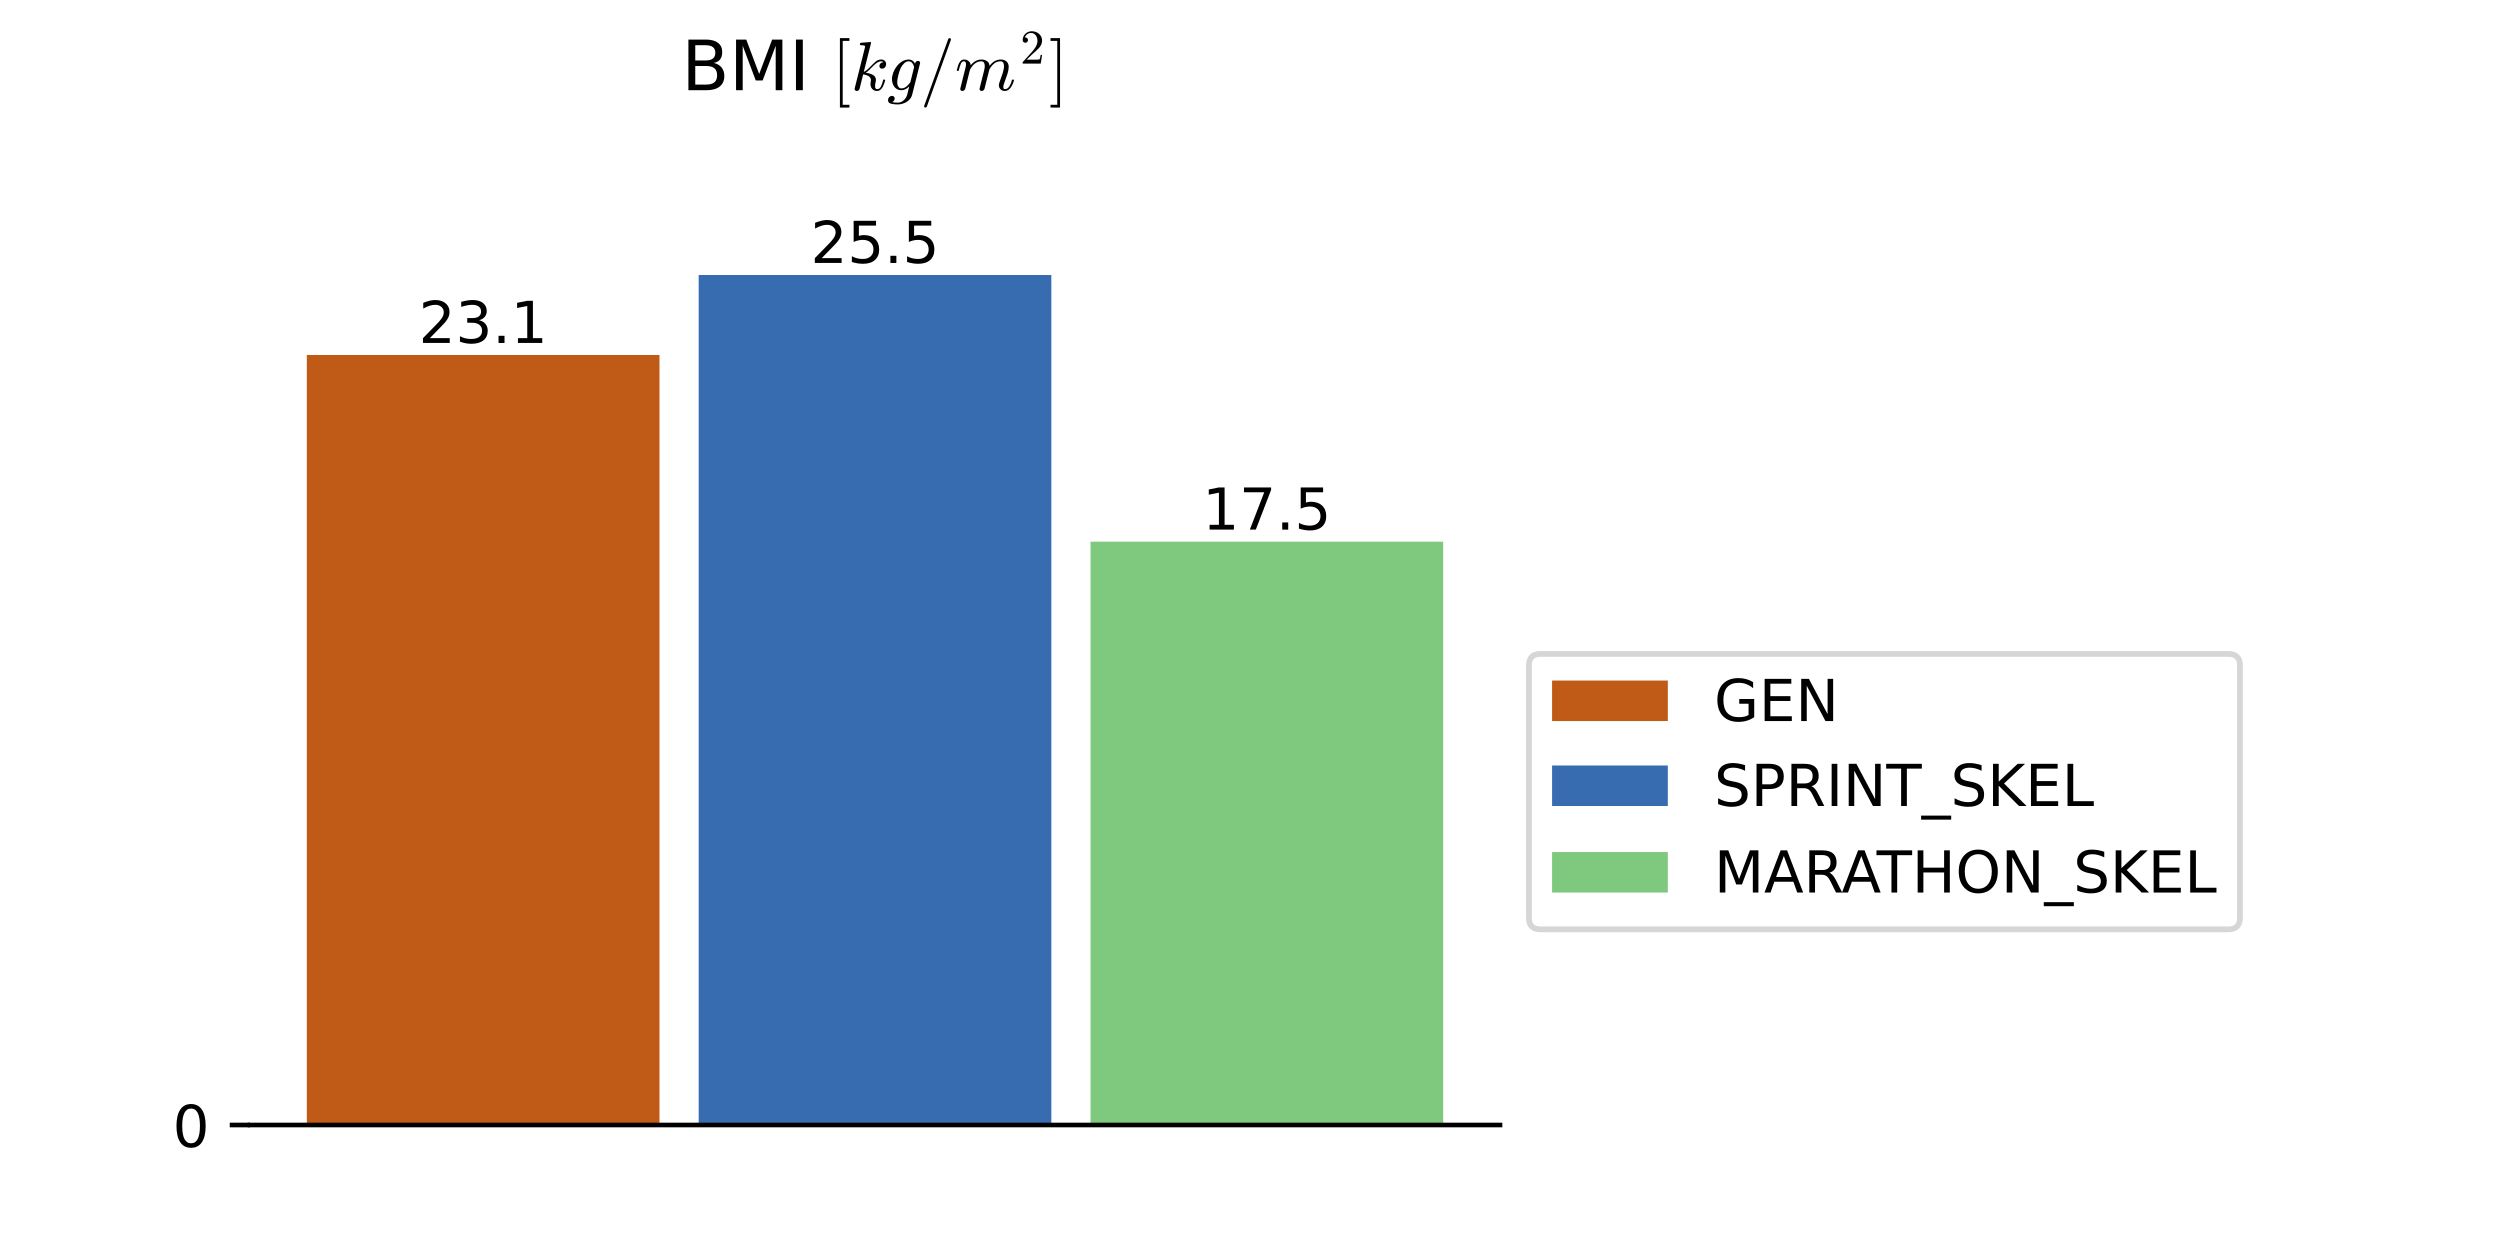
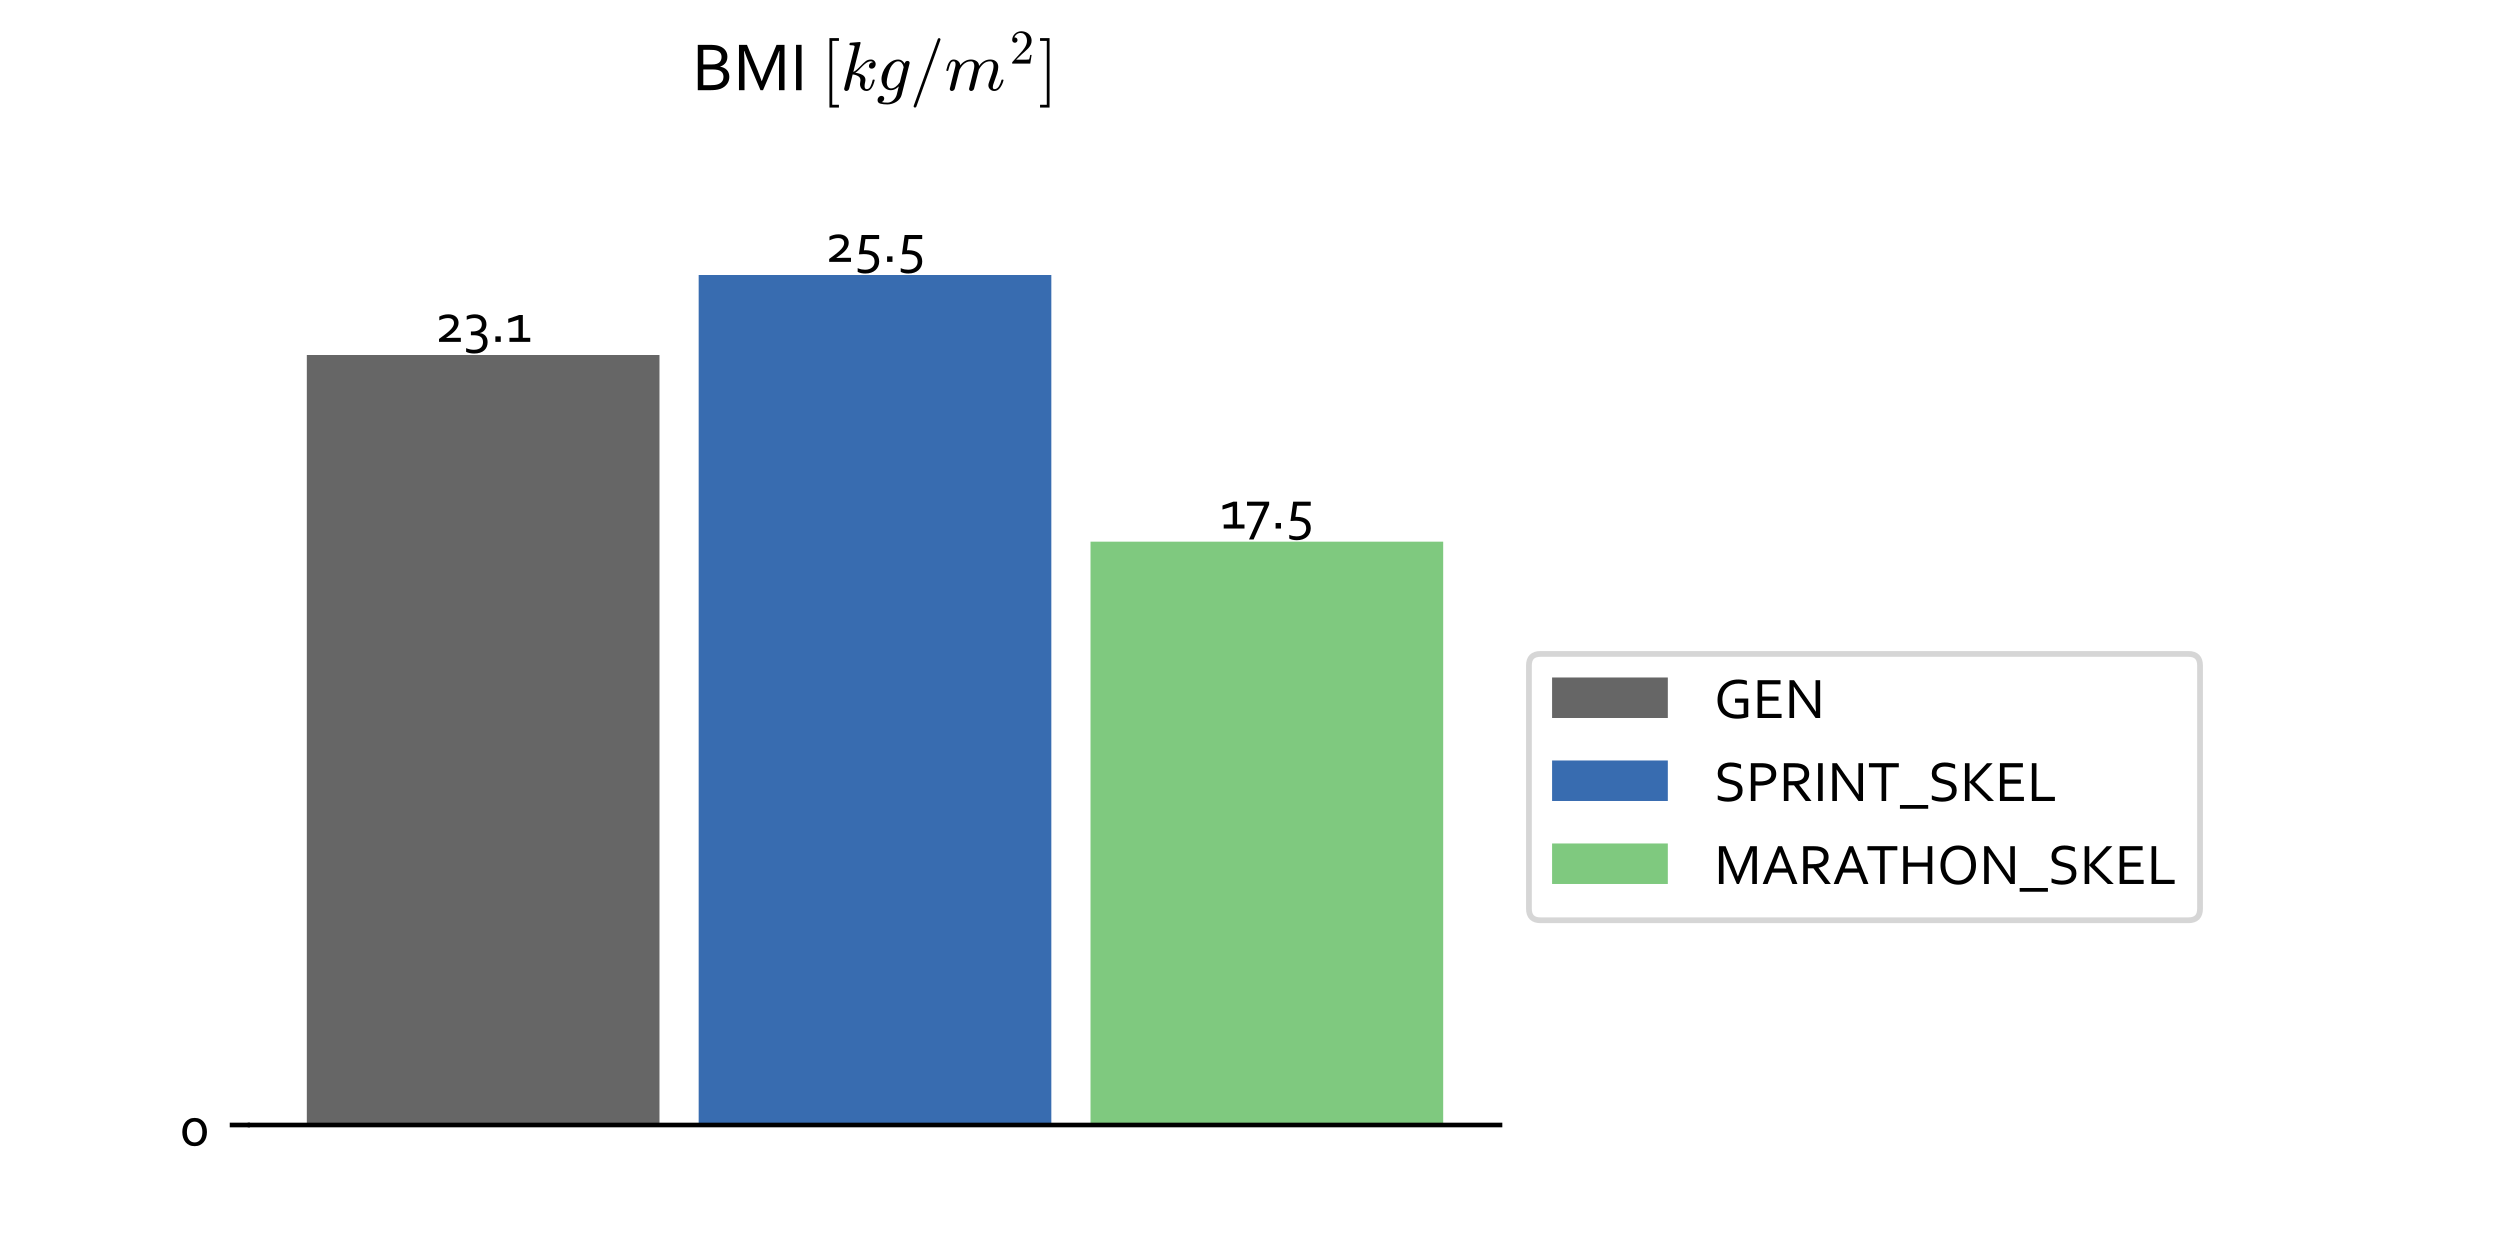
<svg xmlns="http://www.w3.org/2000/svg" xmlns:xlink="http://www.w3.org/1999/xlink" width="432pt" height="216pt" viewBox="0 0 432 216" version="1.1">
  <defs>
    <style type="text/css">*{stroke-linejoin: round; stroke-linecap: butt}</style>
  </defs>
  <g id="figure_1">
    <g id="patch_1">
      <path d="M 0 216  L 432 216  L 432 0  L 0 0  z " style="fill: #ffffff" />
    </g>
    <g id="axes_1">
      <g id="patch_2">
        <path d="M 43.2 194.4  L 259.2 194.4  L 259.2 21.6  L 43.2 21.6  z " style="fill: #ffffff" />
      </g>
      <g id="patch_3">
-         <path d="M 53.018 194.4  L 113.959 194.4  L 113.959 61.344  L 53.018 61.344  z " clip-path="url(#p18bfa10623)" style="fill: #bf5b17" />
+         <path d="M 53.018 194.4  L 113.959 194.4  L 113.959 61.344  L 53.018 61.344  z " clip-path="url(#p4e0ebf71a0)" style="fill: #666666" />
      </g>
      <g id="patch_4">
-         <path d="M 120.73 194.4  L 181.67 194.4  L 181.67 47.52  L 120.73 47.52  z " clip-path="url(#p18bfa10623)" style="fill: #386cb0" />
+         <path d="M 120.73 194.4  L 181.67 194.4  L 181.67 47.52  L 120.73 47.52  z " clip-path="url(#p4e0ebf71a0)" style="fill: #386cb0" />
      </g>
      <g id="patch_5">
-         <path d="M 188.441 194.4  L 249.382 194.4  L 249.382 93.6  L 188.441 93.6  z " clip-path="url(#p18bfa10623)" style="fill: #7fc97f" />
+         <path d="M 188.441 194.4  L 249.382 194.4  L 249.382 93.6  L 188.441 93.6  z " clip-path="url(#p4e0ebf71a0)" style="fill: #7fc97f" />
      </g>
      <g id="matplotlib.axis_1" />
      <g id="matplotlib.axis_2">
        <g id="ytick_1">
          <g id="line2d_1">
            <defs>
-               <path id="mb25babe4ca" d="M 0 0  L -3.5 0  " style="stroke: #000000; stroke-width: 0.8" />
+               <path id="m145d5a0363" d="M 0 0  L -3.5 0  " style="stroke: #000000; stroke-width: 0.8" />
            </defs>
            <g>
-               <use xlink:href="#mb25babe4ca" x="43.2" y="194.4" style="stroke: #000000; stroke-width: 0.8" />
+               <use xlink:href="#m145d5a0363" x="43.2" y="194.4" style="stroke: #000000; stroke-width: 0.8" />
            </g>
          </g>
          <g id="text_1">
-             <g transform="translate(29.8375 198.1992)scale(0.1 -0.1)">
+             <g transform="translate(31.0625 197.9352)scale(0.1 -0.1)">
              <defs>
-                 <path id="DejaVuSans-30" d="M 2034 4250  Q 1547 4250 1301 3770  Q 1056 3291 1056 2328  Q 1056 1369 1301 889  Q 1547 409 2034 409  Q 2525 409 2770 889  Q 3016 1369 3016 2328  Q 3016 3291 2770 3770  Q 2525 4250 2034 4250  z M 2034 4750  Q 2819 4750 3233 4129  Q 3647 3509 3647 2328  Q 3647 1150 3233 529  Q 2819 -91 2034 -91  Q 1250 -91 836 529  Q 422 1150 422 2328  Q 422 3509 836 4129  Q 1250 4750 2034 4750  z " transform="scale(0.015625)" />
+                 <path id="Corbel-30" d="M 2500 1481  Q 2500 1750 2439 1964  Q 2378 2178 2267 2326  Q 2156 2475 1998 2554  Q 1841 2634 1644 2634  Q 1447 2634 1289 2554  Q 1131 2475 1018 2326  Q 906 2178 847 1964  Q 788 1750 788 1481  Q 788 1216 848 1002  Q 909 788 1020 641  Q 1131 494 1290 414  Q 1450 334 1647 334  Q 1844 334 2001 414  Q 2159 494 2270 641  Q 2381 788 2440 1002  Q 2500 1216 2500 1481  z M 3006 1481  Q 3006 1150 2914 864  Q 2822 578 2647 368  Q 2472 159 2220 40  Q 1969 -78 1647 -78  Q 1316 -78 1061 40  Q 806 159 632 368  Q 459 578 370 864  Q 281 1150 281 1481  Q 281 1816 373 2102  Q 466 2388 641 2598  Q 816 2809 1069 2928  Q 1322 3047 1644 3047  Q 1972 3047 2226 2928  Q 2481 2809 2654 2598  Q 2828 2388 2917 2102  Q 3006 1816 3006 1481  z " transform="scale(0.015625)" />
              </defs>
-               <use xlink:href="#DejaVuSans-30" />
+               <use xlink:href="#Corbel-30" />
            </g>
          </g>
        </g>
      </g>
      <g id="patch_6">
        <path d="M 43.2 194.4  L 259.2 194.4  " style="fill: none; stroke: #000000; stroke-width: 0.8; stroke-linejoin: miter; stroke-linecap: square" />
      </g>
      <g id="text_2">
-         <g transform="translate(72.35559 59.26431)scale(0.1 -0.1)">
+         <g transform="translate(75.10637 59.07369)scale(0.1 -0.1)">
          <defs>
-             <path id="DejaVuSans-32" d="M 1228 531  L 3431 531  L 3431 0  L 469 0  L 469 531  Q 828 903 1448 1529  Q 2069 2156 2228 2338  Q 2531 2678 2651 2914  Q 2772 3150 2772 3378  Q 2772 3750 2511 3984  Q 2250 4219 1831 4219  Q 1534 4219 1204 4116  Q 875 4013 500 3803  L 500 4441  Q 881 4594 1212 4672  Q 1544 4750 1819 4750  Q 2544 4750 2975 4387  Q 3406 4025 3406 3419  Q 3406 3131 3298 2873  Q 3191 2616 2906 2266  Q 2828 2175 2409 1742  Q 1991 1309 1228 531  z " transform="scale(0.015625)" />
-             <path id="DejaVuSans-33" d="M 2597 2516  Q 3050 2419 3304 2112  Q 3559 1806 3559 1356  Q 3559 666 3084 287  Q 2609 -91 1734 -91  Q 1441 -91 1130 -33  Q 819 25 488 141  L 488 750  Q 750 597 1062 519  Q 1375 441 1716 441  Q 2309 441 2620 675  Q 2931 909 2931 1356  Q 2931 1769 2642 2001  Q 2353 2234 1838 2234  L 1294 2234  L 1294 2753  L 1863 2753  Q 2328 2753 2575 2939  Q 2822 3125 2822 3475  Q 2822 3834 2567 4026  Q 2313 4219 1838 4219  Q 1578 4219 1281 4162  Q 984 4106 628 3988  L 628 4550  Q 988 4650 1302 4700  Q 1616 4750 1894 4750  Q 2613 4750 3031 4423  Q 3450 4097 3450 3541  Q 3450 3153 3228 2886  Q 3006 2619 2597 2516  z " transform="scale(0.015625)" />
-             <path id="DejaVuSans-2e" d="M 684 794  L 1344 794  L 1344 0  L 684 0  L 684 794  z " transform="scale(0.015625)" />
-             <path id="DejaVuSans-31" d="M 794 531  L 1825 531  L 1825 4091  L 703 3866  L 703 4441  L 1819 4666  L 2450 4666  L 2450 531  L 3481 531  L 3481 0  L 794 0  L 794 531  z " transform="scale(0.015625)" />
+             <path id="Corbel-32" d="M 1275 428  Q 1634 447 1922 447  L 2897 447  L 2897 0  L 484 0  L 484 322  Q 844 588 1147 817  Q 1450 1047 1670 1258  Q 1891 1469 2016 1669  Q 2141 1869 2141 2072  Q 2141 2344 1966 2487  Q 1791 2631 1463 2631  Q 1219 2628 989 2559  Q 759 2491 516 2378  L 516 2791  Q 694 2894 955 2970  Q 1216 3047 1528 3047  Q 1775 3047 1979 2984  Q 2184 2922 2332 2801  Q 2481 2681 2562 2504  Q 2644 2328 2644 2097  Q 2644 1850 2537 1636  Q 2431 1422 2247 1225  Q 2063 1028 1813 836  Q 1563 644 1275 441  L 1275 428  z " transform="scale(0.015625)" />
+             <path id="Corbel-33" d="M 1744 963  Q 1909 947 2061 881  Q 2213 816 2330 694  Q 2447 572 2517 394  Q 2588 216 2588 -25  Q 2588 -313 2491 -547  Q 2394 -781 2206 -947  Q 2019 -1113 1742 -1202  Q 1466 -1291 1103 -1291  Q 850 -1291 620 -1244  Q 391 -1197 213 -1106  L 213 -694  Q 438 -791 656 -833  Q 875 -875 1069 -875  Q 1356 -875 1550 -804  Q 1744 -734 1861 -618  Q 1978 -503 2029 -351  Q 2081 -200 2081 -34  Q 2081 372 1822 551  Q 1563 731 1072 731  L 741 731  L 741 1147  L 934 1147  Q 1203 1147 1395 1208  Q 1588 1269 1713 1376  Q 1838 1484 1895 1629  Q 1953 1775 1953 1944  Q 1953 2122 1889 2251  Q 1825 2381 1714 2465  Q 1603 2550 1453 2590  Q 1303 2631 1131 2631  Q 919 2631 703 2581  Q 488 2531 278 2447  L 278 2859  Q 534 2966 767 3006  Q 1000 3047 1178 3047  Q 1481 3047 1718 2965  Q 1956 2884 2120 2737  Q 2284 2591 2371 2391  Q 2459 2191 2459 1950  Q 2459 1791 2421 1641  Q 2384 1491 2298 1362  Q 2213 1234 2077 1134  Q 1941 1034 1744 975  L 1744 963  z " transform="scale(0.015625)" />
+             <path id="Corbel-2e" d="M 547 0  L 547 609  L 1144 609  L 1144 0  L 547 0  z " transform="scale(0.015625)" />
+             <path id="Corbel-31" d="M 1409 447  L 1409 2453  L 281 2100  L 281 2550  L 1475 2969  L 1894 2969  L 1894 447  L 2713 447  L 2713 0  L 413 0  L 413 447  L 1409 447  z " transform="scale(0.015625)" />
          </defs>
-           <use xlink:href="#DejaVuSans-32" />
-           <use xlink:href="#DejaVuSans-33" x="63.623" />
-           <use xlink:href="#DejaVuSans-2e" x="127.246" />
-           <use xlink:href="#DejaVuSans-31" x="159.033" />
+           <use xlink:href="#Corbel-32" />
+           <use xlink:href="#Corbel-33" x="51.074" />
+           <use xlink:href="#Corbel-2e" x="96.387" />
+           <use xlink:href="#Corbel-31" x="122.803" />
        </g>
      </g>
      <g id="text_3">
-         <g transform="translate(140.0672 45.44031)scale(0.1 -0.1)">
+         <g transform="translate(142.525 45.24969)scale(0.1 -0.1)">
          <defs>
-             <path id="DejaVuSans-35" d="M 691 4666  L 3169 4666  L 3169 4134  L 1269 4134  L 1269 2991  Q 1406 3038 1543 3061  Q 1681 3084 1819 3084  Q 2600 3084 3056 2656  Q 3513 2228 3513 1497  Q 3513 744 3044 326  Q 2575 -91 1722 -91  Q 1428 -91 1123 -41  Q 819 9 494 109  L 494 744  Q 775 591 1075 516  Q 1375 441 1709 441  Q 2250 441 2565 725  Q 2881 1009 2881 1497  Q 2881 1984 2565 2268  Q 2250 2553 1709 2553  Q 1456 2553 1204 2497  Q 953 2441 691 2322  L 691 4666  z " transform="scale(0.015625)" />
+             <path id="Corbel-35" d="M 2744 41  Q 2744 -247 2639 -490  Q 2534 -734 2336 -912  Q 2138 -1091 1853 -1191  Q 1569 -1291 1206 -1291  Q 969 -1291 753 -1245  Q 538 -1200 366 -1106  L 366 -694  Q 597 -797 803 -833  Q 1009 -869 1184 -869  Q 1450 -869 1647 -798  Q 1844 -728 1975 -606  Q 2106 -484 2172 -323  Q 2238 -163 2238 16  Q 2238 231 2170 389  Q 2103 547 1959 651  Q 1816 756 1591 807  Q 1366 859 1047 859  Q 822 859 503 828  L 800 2969  L 2741 2969  L 2741 2522  L 1228 2522  L 1053 1281  Q 1163 1288 1228 1288  Q 1594 1288 1876 1203  Q 2159 1119 2351 959  Q 2544 800 2644 569  Q 2744 338 2744 41  z " transform="scale(0.015625)" />
          </defs>
-           <use xlink:href="#DejaVuSans-32" />
-           <use xlink:href="#DejaVuSans-35" x="63.623" />
-           <use xlink:href="#DejaVuSans-2e" x="127.246" />
-           <use xlink:href="#DejaVuSans-35" x="159.033" />
+           <use xlink:href="#Corbel-32" />
+           <use xlink:href="#Corbel-35" x="51.074" />
+           <use xlink:href="#Corbel-2e" x="99.072" />
+           <use xlink:href="#Corbel-35" x="125.488" />
        </g>
      </g>
      <g id="text_4">
-         <g transform="translate(207.7788 91.52031)scale(0.1 -0.1)">
+         <g transform="translate(210.81 91.32969)scale(0.1 -0.1)">
          <defs>
-             <path id="DejaVuSans-37" d="M 525 4666  L 3525 4666  L 3525 4397  L 1831 0  L 1172 0  L 2766 4134  L 525 4134  L 525 4666  z " transform="scale(0.015625)" />
+             <path id="Corbel-37" d="M 122 2522  L 122 2969  L 2572 2969  L 2572 2644  L 850 -1209  L 344 -1209  L 2013 2522  L 122 2522  z " transform="scale(0.015625)" />
          </defs>
-           <use xlink:href="#DejaVuSans-31" />
-           <use xlink:href="#DejaVuSans-37" x="63.623" />
-           <use xlink:href="#DejaVuSans-2e" x="127.246" />
-           <use xlink:href="#DejaVuSans-35" x="159.033" />
+           <use xlink:href="#Corbel-31" />
+           <use xlink:href="#Corbel-37" x="44.824" />
+           <use xlink:href="#Corbel-2e" x="87.598" />
+           <use xlink:href="#Corbel-35" x="114.014" />
        </g>
      </g>
      <g id="text_5">
-         <g transform="translate(117.78 15.6)scale(0.12 -0.12)">
+         <g transform="translate(119.58 15.6)scale(0.12 -0.12)">
          <defs>
-             <path id="DejaVuSans-42" d="M 1259 2228  L 1259 519  L 2272 519  Q 2781 519 3026 730  Q 3272 941 3272 1375  Q 3272 1813 3026 2020  Q 2781 2228 2272 2228  L 1259 2228  z M 1259 4147  L 1259 2741  L 2194 2741  Q 2656 2741 2882 2914  Q 3109 3088 3109 3444  Q 3109 3797 2882 3972  Q 2656 4147 2194 4147  L 1259 4147  z M 628 4666  L 2241 4666  Q 2963 4666 3353 4366  Q 3744 4066 3744 3513  Q 3744 3084 3544 2831  Q 3344 2578 2956 2516  Q 3422 2416 3680 2098  Q 3938 1781 3938 1306  Q 3938 681 3513 340  Q 3088 0 2303 0  L 628 0  L 628 4666  z " transform="scale(0.015625)" />
-             <path id="DejaVuSans-4d" d="M 628 4666  L 1569 4666  L 2759 1491  L 3956 4666  L 4897 4666  L 4897 0  L 4281 0  L 4281 4097  L 3078 897  L 2444 897  L 1241 4097  L 1241 0  L 628 0  L 628 4666  z " transform="scale(0.015625)" />
-             <path id="DejaVuSans-49" d="M 628 4666  L 1259 4666  L 1259 0  L 628 0  L 628 4666  z " transform="scale(0.015625)" />
-             <path id="DejaVuSans-20" transform="scale(0.015625)" />
+             <path id="Corbel-42" d="M 2594 2163  Q 2788 2134 2942 2059  Q 3097 1984 3208 1867  Q 3319 1750 3378 1589  Q 3438 1428 3438 1222  Q 3438 1075 3394 914  Q 3350 753 3248 601  Q 3147 450 2983 322  Q 2819 194 2575 113  Q 2388 50 2159 25  Q 1931 0 1613 0  L 531 0  L 531 4181  L 1575 4181  Q 1719 4181 1836 4176  Q 1953 4172 2051 4162  Q 2150 4153 2234 4139  Q 2319 4125 2394 4106  Q 2591 4053 2752 3961  Q 2913 3869 3025 3741  Q 3138 3613 3198 3450  Q 3259 3288 3259 3097  Q 3259 2944 3223 2803  Q 3188 2663 3108 2544  Q 3028 2425 2901 2331  Q 2775 2238 2594 2175  L 2594 2163  z M 1816 2372  Q 1966 2372 2075 2386  Q 2184 2400 2272 2428  Q 2506 2506 2614 2672  Q 2722 2838 2722 3063  Q 2722 3294 2609 3441  Q 2497 3588 2256 3659  Q 2138 3694 1981 3708  Q 1825 3722 1613 3722  L 1041 3722  L 1041 2372  L 1816 2372  z M 1041 1913  L 1041 459  L 1656 459  Q 1875 459 2062 479  Q 2250 500 2381 544  Q 2525 591 2625 664  Q 2725 738 2786 827  Q 2847 916 2873 1016  Q 2900 1116 2900 1219  Q 2900 1338 2872 1442  Q 2844 1547 2780 1630  Q 2716 1713 2611 1775  Q 2506 1838 2350 1872  Q 2256 1894 2136 1903  Q 2016 1913 1838 1913  L 1041 1913  z " transform="scale(0.015625)" />
+             <path id="Corbel-4d" d="M 2747 0  L 2513 0  L 1459 2497  Q 1241 3013 1022 3619  L 997 3619  Q 1041 2747 1041 2022  L 1041 0  L 531 0  L 531 4181  L 1266 4181  L 2250 1816  Q 2419 1409 2622 838  L 2638 838  Q 2863 1472 3009 1816  L 3994 4181  L 4728 4181  L 4728 0  L 4219 0  L 4219 2022  Q 4219 2731 4263 3619  L 4238 3619  Q 4006 2978 3800 2497  L 2747 0  z " transform="scale(0.015625)" />
+             <path id="Corbel-49" d="M 531 0  L 531 4181  L 1041 4181  L 1041 0  L 531 0  z " transform="scale(0.015625)" />
+             <path id="Corbel-20" transform="scale(0.015625)" />
            <path id="Cmr10-5b" d="M 756 -1600  L 756 4800  L 1631 4800  L 1631 4544  L 1013 4544  L 1013 -1344  L 1631 -1344  L 1631 -1600  L 756 -1600  z " transform="scale(0.015625)" />
            <path id="Cmmi10-6b" d="M 341 116  Q 341 153 347 172  L 1275 3872  Q 1300 3981 1306 4044  Q 1306 4147 891 4147  Q 825 4147 825 4231  Q 828 4247 839 4287  Q 850 4328 867 4350  Q 884 4372 916 4372  L 1778 4441  L 1797 4441  Q 1797 4434 1819 4423  Q 1841 4413 1844 4409  Q 1856 4378 1856 4359  L 1184 1684  Q 1416 1781 1767 2145  Q 2119 2509 2317 2668  Q 2516 2828 2816 2828  Q 2994 2828 3119 2706  Q 3244 2584 3244 2406  Q 3244 2294 3197 2198  Q 3150 2103 3065 2043  Q 2981 1984 2869 1984  Q 2766 1984 2695 2048  Q 2625 2113 2625 2216  Q 2625 2369 2733 2473  Q 2841 2578 2994 2578  Q 2931 2663 2803 2663  Q 2613 2663 2436 2553  Q 2259 2444 2054 2239  Q 1850 2034 1681 1864  Q 1513 1694 1369 1606  Q 1747 1563 2025 1408  Q 2303 1253 2303 934  Q 2303 869 2278 769  Q 2222 528 2222 384  Q 2222 97 2419 97  Q 2650 97 2770 350  Q 2891 603 2969 941  Q 2981 978 3022 978  L 3097 978  Q 3122 978 3139 962  Q 3156 947 3156 922  Q 3156 916 3150 903  Q 2909 -72 2406 -72  Q 2225 -72 2086 12  Q 1947 97 1872 242  Q 1797 388 1797 569  Q 1797 672 1825 781  Q 1844 856 1844 922  Q 1844 1169 1625 1297  Q 1406 1425 1125 1453  L 800 147  Q 775 50 703 -11  Q 631 -72 538 -72  Q 456 -72 398 -17  Q 341 38 341 116  z " transform="scale(0.015625)" />
            <path id="Cmmi10-67" d="M 91 -916  Q 91 -759 198 -642  Q 306 -525 459 -525  Q 563 -525 633 -589  Q 703 -653 703 -756  Q 703 -872 637 -964  Q 572 -1056 469 -1094  Q 641 -1147 1006 -1147  Q 1300 -1147 1544 -920  Q 1788 -694 1863 -397  L 2047 353  Q 1700 0 1325 0  Q 1050 0 854 140  Q 659 281 556 515  Q 453 750 453 1013  Q 453 1306 573 1628  Q 694 1950 911 2225  Q 1128 2500 1409 2664  Q 1691 2828 2003 2828  Q 2191 2828 2341 2725  Q 2491 2622 2578 2450  Q 2641 2700 2853 2700  Q 2934 2700 2990 2651  Q 3047 2603 3047 2522  Q 3047 2503 3045 2493  Q 3044 2484 3041 2472  L 2309 -434  Q 2259 -634 2125 -800  Q 1991 -966 1809 -1077  Q 1628 -1188 1412 -1250  Q 1197 -1313 997 -1313  Q 631 -1313 361 -1242  Q 91 -1172 91 -916  z M 1338 166  Q 1747 166 2144 728  L 2497 2125  Q 2453 2347 2322 2505  Q 2191 2663 1991 2663  Q 1778 2663 1589 2489  Q 1400 2316 1275 2075  Q 1156 1844 1045 1411  Q 934 978 934 728  Q 934 509 1034 337  Q 1134 166 1338 166  z " transform="scale(0.015625)" />
            <path id="Cmmi10-3d" d="M 359 -1472  Q 359 -1453 366 -1447  L 2591 4722  Q 2603 4759 2634 4779  Q 2666 4800 2706 4800  Q 2763 4800 2798 4765  Q 2834 4731 2834 4672  L 2834 4647  L 609 -1522  Q 572 -1600 488 -1600  Q 434 -1600 396 -1562  Q 359 -1525 359 -1472  z " transform="scale(0.015625)" />
            <path id="Cmmi10-6d" d="M 494 109  Q 494 147 500 166  L 978 2075  Q 1025 2253 1025 2388  Q 1025 2663 838 2663  Q 638 2663 541 2423  Q 444 2184 353 1819  Q 353 1800 334 1789  Q 316 1778 300 1778  L 225 1778  Q 203 1778 187 1801  Q 172 1825 172 1844  Q 241 2122 305 2315  Q 369 2509 505 2668  Q 641 2828 844 2828  Q 1084 2828 1268 2676  Q 1453 2525 1453 2291  Q 1644 2541 1900 2684  Q 2156 2828 2444 2828  Q 2747 2828 2967 2673  Q 3188 2519 3188 2234  Q 3384 2513 3648 2670  Q 3913 2828 4225 2828  Q 4556 2828 4757 2648  Q 4959 2469 4959 2138  Q 4959 1875 4842 1503  Q 4725 1131 4550 672  Q 4459 450 4459 288  Q 4459 97 4609 97  Q 4859 97 5025 365  Q 5191 634 5259 941  Q 5278 978 5313 978  L 5388 978  Q 5413 978 5430 961  Q 5447 944 5447 922  Q 5447 916 5441 903  Q 5353 541 5136 234  Q 4919 -72 4594 -72  Q 4369 -72 4209 83  Q 4050 238 4050 459  Q 4050 572 4103 709  Q 4284 1191 4404 1569  Q 4525 1947 4525 2234  Q 4525 2413 4453 2538  Q 4381 2663 4213 2663  Q 3863 2663 3606 2448  Q 3350 2234 3163 1881  Q 3150 1819 3144 1784  L 2731 141  Q 2709 53 2632 -9  Q 2556 -72 2463 -72  Q 2388 -72 2330 -22  Q 2272 28 2272 109  Q 2272 147 2278 166  L 2688 1797  Q 2753 2059 2753 2234  Q 2753 2413 2679 2538  Q 2606 2663 2431 2663  Q 2197 2663 2000 2559  Q 1803 2456 1656 2286  Q 1509 2116 1388 1881  L 953 141  Q 931 53 854 -9  Q 778 -72 684 -72  Q 606 -72 550 -22  Q 494 28 494 109  z " transform="scale(0.015625)" />
            <path id="Cmr10-32" d="M 319 0  L 319 172  Q 319 188 331 206  L 1325 1306  Q 1550 1550 1690 1715  Q 1831 1881 1968 2097  Q 2106 2313 2186 2536  Q 2266 2759 2266 3009  Q 2266 3272 2169 3511  Q 2072 3750 1880 3894  Q 1688 4038 1416 4038  Q 1138 4038 916 3870  Q 694 3703 603 3438  Q 628 3444 672 3444  Q 816 3444 917 3347  Q 1019 3250 1019 3097  Q 1019 2950 917 2848  Q 816 2747 672 2747  Q 522 2747 420 2851  Q 319 2956 319 3097  Q 319 3338 409 3548  Q 500 3759 670 3923  Q 841 4088 1055 4175  Q 1269 4263 1509 4263  Q 1875 4263 2190 4108  Q 2506 3953 2690 3670  Q 2875 3388 2875 3009  Q 2875 2731 2753 2481  Q 2631 2231 2440 2026  Q 2250 1822 1953 1562  Q 1656 1303 1563 1216  L 838 519  L 1453 519  Q 1906 519 2211 526  Q 2516 534 2534 550  Q 2609 631 2688 1141  L 2875 1141  L 2694 0  L 319 0  z " transform="scale(0.015625)" />
            <path id="Cmr10-5d" d="M 141 -1600  L 141 -1344  L 763 -1344  L 763 4544  L 141 4544  L 141 4800  L 1019 4800  L 1019 -1600  L 141 -1600  z " transform="scale(0.015625)" />
          </defs>
-           <use xlink:href="#DejaVuSans-42" transform="translate(0 0.109375)" />
-           <use xlink:href="#DejaVuSans-4d" transform="translate(68.60352 0.109375)" />
-           <use xlink:href="#DejaVuSans-49" transform="translate(154.8828 0.109375)" />
-           <use xlink:href="#DejaVuSans-20" transform="translate(184.375 0.109375)" />
-           <use xlink:href="#Cmr10-5b" transform="translate(216.1621 0.109375)" />
-           <use xlink:href="#Cmmi10-6b" transform="translate(243.8477 0.109375)" />
-           <use xlink:href="#Cmmi10-67" transform="translate(295.8496 0.109375)" />
-           <use xlink:href="#Cmmi10-3d" transform="translate(343.5547 0.109375)" />
-           <use xlink:href="#Cmmi10-6d" transform="translate(393.5547 0.109375)" />
-           <use xlink:href="#Cmr10-32" transform="translate(487.6509 38.37344)scale(0.7)" />
-           <use xlink:href="#Cmr10-5d" transform="translate(529.0283 0.109375)" />
+           <use xlink:href="#Corbel-42" transform="translate(0 0.109375)" />
+           <use xlink:href="#Corbel-4d" transform="translate(59.32617 0.109375)" />
+           <use xlink:href="#Corbel-49" transform="translate(141.5039 0.109375)" />
+           <use xlink:href="#Corbel-20" transform="translate(166.0645 0.109375)" />
+           <use xlink:href="#Cmr10-5b" transform="translate(186.084 0.109375)" />
+           <use xlink:href="#Cmmi10-6b" transform="translate(213.7695 0.109375)" />
+           <use xlink:href="#Cmmi10-67" transform="translate(265.7715 0.109375)" />
+           <use xlink:href="#Cmmi10-3d" transform="translate(313.4766 0.109375)" />
+           <use xlink:href="#Cmmi10-6d" transform="translate(363.4766 0.109375)" />
+           <use xlink:href="#Cmr10-32" transform="translate(457.5728 38.37344)scale(0.7)" />
+           <use xlink:href="#Cmr10-5d" transform="translate(498.9502 0.109375)" />
        </g>
      </g>
      <g id="legend_1">
        <g id="patch_7">
-           <path d="M 266.2 160.591  L 385.061 160.591  Q 387.061 160.591 387.061 158.591  L 387.061 115  Q 387.061 113 385.061 113  L 266.2 113  Q 264.2 113 264.2 115  L 264.2 158.591  Q 264.2 160.591 266.2 160.591  z " style="fill: #ffffff; opacity: 0.8; stroke: #cccccc; stroke-linejoin: miter" />
+           <path d="M 266.2 159.022  L 378.166 159.022  Q 380.166 159.022 380.166 157.022  L 380.166 115  Q 380.166 113 378.166 113  L 266.2 113  Q 264.2 113 264.2 115  L 264.2 157.022  Q 264.2 159.022 266.2 159.022  z " style="fill: #ffffff; opacity: 0.8; stroke: #cccccc; stroke-linejoin: miter" />
        </g>
        <g id="patch_8">
-           <path d="M 268.2 124.598  L 288.2 124.598  L 288.2 117.598  L 268.2 117.598  z " style="fill: #bf5b17" />
+           <path d="M 268.2 124.07  L 288.2 124.07  L 288.2 117.07  L 268.2 117.07  z " style="fill: #666666" />
        </g>
        <g id="text_6">
-           <g transform="translate(296.2 124.5984)scale(0.1 -0.1)">
+           <g transform="translate(296.2 124.0703)scale(0.1 -0.1)">
            <defs>
-               <path id="DejaVuSans-47" d="M 3809 666  L 3809 1919  L 2778 1919  L 2778 2438  L 4434 2438  L 4434 434  Q 4069 175 3628 42  Q 3188 -91 2688 -91  Q 1594 -91 976 548  Q 359 1188 359 2328  Q 359 3472 976 4111  Q 1594 4750 2688 4750  Q 3144 4750 3555 4637  Q 3966 4525 4313 4306  L 4313 3634  Q 3963 3931 3569 4081  Q 3175 4231 2741 4231  Q 1884 4231 1454 3753  Q 1025 3275 1025 2328  Q 1025 1384 1454 906  Q 1884 428 2741 428  Q 3075 428 3337 486  Q 3600 544 3809 666  z " transform="scale(0.015625)" />
-               <path id="DejaVuSans-45" d="M 628 4666  L 3578 4666  L 3578 4134  L 1259 4134  L 1259 2753  L 3481 2753  L 3481 2222  L 1259 2222  L 1259 531  L 3634 531  L 3634 0  L 628 0  L 628 4666  z " transform="scale(0.015625)" />
-               <path id="DejaVuSans-4e" d="M 628 4666  L 1478 4666  L 3547 763  L 3547 4666  L 4159 4666  L 4159 0  L 3309 0  L 1241 3903  L 1241 0  L 628 0  L 628 4666  z " transform="scale(0.015625)" />
+               <path id="Corbel-47" d="M 3266 1691  L 2313 1691  L 2313 2150  L 3775 2150  L 3775 128  Q 3709 94 3582 58  Q 3456 22 3293 -9  Q 3131 -41 2945 -59  Q 2759 -78 2578 -78  Q 2041 -78 1630 69  Q 1219 216 941 484  Q 663 753 519 1137  Q 375 1522 375 1994  Q 375 2506 542 2925  Q 709 3344 1014 3641  Q 1319 3938 1742 4098  Q 2166 4259 2675 4259  Q 2813 4259 2950 4248  Q 3088 4238 3213 4217  Q 3338 4197 3444 4169  Q 3550 4141 3622 4109  L 3622 3659  Q 3434 3722 3190 3764  Q 2947 3806 2703 3806  Q 2347 3806 2023 3698  Q 1700 3591 1453 3372  Q 1206 3153 1059 2823  Q 913 2494 913 2050  Q 913 1616 1033 1300  Q 1153 984 1373 778  Q 1594 572 1908 473  Q 2222 375 2606 375  Q 2784 375 2957 394  Q 3131 413 3266 447  L 3266 1691  z " transform="scale(0.015625)" />
+               <path id="Corbel-45" d="M 1041 459  L 3184 459  L 3184 0  L 531 0  L 531 4181  L 3069 4181  L 3069 3722  L 1041 3722  L 1041 2372  L 2844 2372  L 2844 1913  L 1041 1913  L 1041 459  z " transform="scale(0.015625)" />
+               <path id="Corbel-4e" d="M 2678 1850  Q 3063 1297 3438 713  L 3456 713  Q 3416 1322 3416 1956  L 3416 4181  L 3925 4181  L 3925 0  L 3419 0  L 1778 2331  Q 1353 2941 1019 3469  L 1000 3469  Q 1041 2897 1041 2134  L 1041 0  L 531 0  L 531 4181  L 1038 4181  L 2678 1850  z " transform="scale(0.015625)" />
            </defs>
-             <use xlink:href="#DejaVuSans-47" />
-             <use xlink:href="#DejaVuSans-45" x="77.49" />
-             <use xlink:href="#DejaVuSans-4e" x="140.674" />
+             <use xlink:href="#Corbel-47" />
+             <use xlink:href="#Corbel-45" x="66.797" />
+             <use xlink:href="#Corbel-4e" x="121.924" />
          </g>
        </g>
        <g id="patch_9">
-           <path d="M 268.2 139.277  L 288.2 139.277  L 288.2 132.277  L 268.2 132.277  z " style="fill: #386cb0" />
+           <path d="M 268.2 138.411  L 288.2 138.411  L 288.2 131.411  L 268.2 131.411  z " style="fill: #386cb0" />
        </g>
        <g id="text_7">
-           <g transform="translate(296.2 139.2766)scale(0.1 -0.1)">
+           <g transform="translate(296.2 138.4109)scale(0.1 -0.1)">
            <defs>
-               <path id="DejaVuSans-53" d="M 3425 4513  L 3425 3897  Q 3066 4069 2747 4153  Q 2428 4238 2131 4238  Q 1616 4238 1336 4038  Q 1056 3838 1056 3469  Q 1056 3159 1242 3001  Q 1428 2844 1947 2747  L 2328 2669  Q 3034 2534 3370 2195  Q 3706 1856 3706 1288  Q 3706 609 3251 259  Q 2797 -91 1919 -91  Q 1588 -91 1214 -16  Q 841 59 441 206  L 441 856  Q 825 641 1194 531  Q 1563 422 1919 422  Q 2459 422 2753 634  Q 3047 847 3047 1241  Q 3047 1584 2836 1778  Q 2625 1972 2144 2069  L 1759 2144  Q 1053 2284 737 2584  Q 422 2884 422 3419  Q 422 4038 858 4394  Q 1294 4750 2059 4750  Q 2388 4750 2728 4690  Q 3069 4631 3425 4513  z " transform="scale(0.015625)" />
-               <path id="DejaVuSans-50" d="M 1259 4147  L 1259 2394  L 2053 2394  Q 2494 2394 2734 2622  Q 2975 2850 2975 3272  Q 2975 3691 2734 3919  Q 2494 4147 2053 4147  L 1259 4147  z M 628 4666  L 2053 4666  Q 2838 4666 3239 4311  Q 3641 3956 3641 3272  Q 3641 2581 3239 2228  Q 2838 1875 2053 1875  L 1259 1875  L 1259 0  L 628 0  L 628 4666  z " transform="scale(0.015625)" />
-               <path id="DejaVuSans-52" d="M 2841 2188  Q 3044 2119 3236 1894  Q 3428 1669 3622 1275  L 4263 0  L 3584 0  L 2988 1197  Q 2756 1666 2539 1819  Q 2322 1972 1947 1972  L 1259 1972  L 1259 0  L 628 0  L 628 4666  L 2053 4666  Q 2853 4666 3247 4331  Q 3641 3997 3641 3322  Q 3641 2881 3436 2590  Q 3231 2300 2841 2188  z M 1259 4147  L 1259 2491  L 2053 2491  Q 2509 2491 2742 2702  Q 2975 2913 2975 3322  Q 2975 3731 2742 3939  Q 2509 4147 2053 4147  L 1259 4147  z " transform="scale(0.015625)" />
-               <path id="DejaVuSans-54" d="M -19 4666  L 3928 4666  L 3928 4134  L 2272 4134  L 2272 0  L 1638 0  L 1638 4134  L -19 4134  L -19 4666  z " transform="scale(0.015625)" />
-               <path id="DejaVuSans-5f" d="M 3263 -1063  L 3263 -1509  L -63 -1509  L -63 -1063  L 3263 -1063  z " transform="scale(0.015625)" />
-               <path id="DejaVuSans-4b" d="M 628 4666  L 1259 4666  L 1259 2694  L 3353 4666  L 4166 4666  L 1850 2491  L 4331 0  L 3500 0  L 1259 2247  L 1259 0  L 628 0  L 628 4666  z " transform="scale(0.015625)" />
-               <path id="DejaVuSans-4c" d="M 628 4666  L 1259 4666  L 1259 531  L 3531 531  L 3531 0  L 628 0  L 628 4666  z " transform="scale(0.015625)" />
+               <path id="Corbel-53" d="M 919 3075  Q 919 2891 994 2770  Q 1069 2650 1195 2572  Q 1322 2494 1489 2444  Q 1656 2394 1838 2350  Q 2081 2291 2317 2219  Q 2553 2147 2737 2020  Q 2922 1894 3036 1691  Q 3150 1488 3150 1169  Q 3150 844 3029 608  Q 2909 372 2695 220  Q 2481 69 2184 -4  Q 1888 -78 1534 -78  Q 1372 -78 1201 -58  Q 1031 -38 876 -3  Q 722 31 597 75  Q 472 119 400 163  L 400 628  Q 513 572 653 525  Q 794 478 944 445  Q 1094 413 1247 394  Q 1400 375 1534 375  Q 1753 375 1951 412  Q 2150 450 2300 537  Q 2450 625 2537 776  Q 2625 928 2625 1156  Q 2625 1344 2548 1466  Q 2472 1588 2344 1667  Q 2216 1747 2048 1797  Q 1881 1847 1697 1891  Q 1453 1947 1220 2017  Q 988 2088 805 2213  Q 622 2338 511 2534  Q 400 2731 400 3038  Q 400 3356 512 3586  Q 625 3816 819 3966  Q 1013 4116 1272 4187  Q 1531 4259 1825 4259  Q 2159 4259 2448 4195  Q 2738 4131 2978 4028  L 2978 3556  Q 2719 3666 2442 3734  Q 2166 3803 1850 3806  Q 1613 3806 1438 3754  Q 1263 3703 1147 3608  Q 1031 3513 975 3377  Q 919 3241 919 3075  z " transform="scale(0.015625)" />
+               <path id="Corbel-50" d="M 1041 0  L 531 0  L 531 4181  L 1691 4181  Q 1950 4181 2170 4150  Q 2391 4119 2575 4053  Q 2950 3919 3144 3651  Q 3338 3384 3338 2994  Q 3338 2675 3211 2433  Q 3084 2191 2843 2028  Q 2603 1866 2258 1783  Q 1913 1700 1475 1700  Q 1266 1700 1041 1719  L 1041 0  z M 1041 2184  Q 1144 2172 1256 2165  Q 1369 2159 1469 2159  Q 1828 2159 2081 2215  Q 2334 2272 2493 2380  Q 2653 2488 2725 2642  Q 2797 2797 2797 2994  Q 2797 3238 2680 3394  Q 2563 3550 2347 3631  Q 2213 3681 2038 3701  Q 1863 3722 1631 3722  L 1041 3722  L 1041 2184  z " transform="scale(0.015625)" />
+               <path id="Corbel-52" d="M 1041 1731  L 1041 0  L 531 0  L 531 4181  L 1616 4181  Q 1891 4181 2083 4161  Q 2275 4141 2434 4097  Q 2872 3978 3103 3692  Q 3334 3406 3334 2978  Q 3334 2725 3253 2525  Q 3172 2325 3025 2178  Q 2878 2031 2673 1937  Q 2469 1844 2219 1800  L 2219 1788  L 3584 0  L 2944 0  L 1656 1731  L 1041 1731  z M 1041 3722  L 1041 2191  L 1544 2191  Q 1778 2191 1943 2206  Q 2109 2222 2241 2263  Q 2506 2344 2650 2522  Q 2794 2700 2794 2988  Q 2791 3256 2656 3420  Q 2522 3584 2284 3656  Q 2172 3691 2015 3706  Q 1859 3722 1619 3722  L 1041 3722  z " transform="scale(0.015625)" />
+               <path id="Corbel-54" d="M 2031 0  L 1522 0  L 1522 3722  L 125 3722  L 125 4181  L 3428 4181  L 3428 3722  L 2031 3722  L 2031 0  z " transform="scale(0.015625)" />
+               <path id="Corbel-5f" d="M 0 -444  L 3125 -444  L 3125 -859  L 0 -859  L 0 -444  z " transform="scale(0.015625)" />
+               <path id="Corbel-4b" d="M 531 0  L 531 4181  L 1041 4181  L 1041 2116  L 1047 2116  L 2969 4181  L 3597 4181  L 1647 2100  L 3747 0  L 3084 0  L 1047 2047  L 1041 2047  L 1041 0  L 531 0  z " transform="scale(0.015625)" />
+               <path id="Corbel-4c" d="M 1041 4181  L 1041 459  L 3081 459  L 3081 0  L 531 0  L 531 4181  L 1041 4181  z " transform="scale(0.015625)" />
            </defs>
-             <use xlink:href="#DejaVuSans-53" />
-             <use xlink:href="#DejaVuSans-50" x="63.477" />
-             <use xlink:href="#DejaVuSans-52" x="123.779" />
-             <use xlink:href="#DejaVuSans-49" x="193.262" />
-             <use xlink:href="#DejaVuSans-4e" x="222.754" />
-             <use xlink:href="#DejaVuSans-54" x="297.559" />
-             <use xlink:href="#DejaVuSans-5f" x="358.643" />
-             <use xlink:href="#DejaVuSans-53" x="408.643" />
-             <use xlink:href="#DejaVuSans-4b" x="472.119" />
-             <use xlink:href="#DejaVuSans-45" x="537.695" />
-             <use xlink:href="#DejaVuSans-4c" x="600.879" />
+             <use xlink:href="#Corbel-53" />
+             <use xlink:href="#Corbel-50" x="55.176" />
+             <use xlink:href="#Corbel-52" x="112.207" />
+             <use xlink:href="#Corbel-49" x="171.387" />
+             <use xlink:href="#Corbel-4e" x="195.947" />
+             <use xlink:href="#Corbel-54" x="265.576" />
+             <use xlink:href="#Corbel-5f" x="321.094" />
+             <use xlink:href="#Corbel-53" x="369.922" />
+             <use xlink:href="#Corbel-4b" x="425.098" />
+             <use xlink:href="#Corbel-45" x="485.596" />
+             <use xlink:href="#Corbel-4c" x="540.723" />
          </g>
        </g>
        <g id="patch_10">
-           <path d="M 268.2 154.233  L 288.2 154.233  L 288.2 147.233  L 268.2 147.233  z " style="fill: #7fc97f" />
+           <path d="M 268.2 152.752  L 288.2 152.752  L 288.2 145.752  L 268.2 145.752  z " style="fill: #7fc97f" />
        </g>
        <g id="text_8">
-           <g transform="translate(296.2 154.2328)scale(0.1 -0.1)">
+           <g transform="translate(296.2 152.7516)scale(0.1 -0.1)">
            <defs>
-               <path id="DejaVuSans-41" d="M 2188 4044  L 1331 1722  L 3047 1722  L 2188 4044  z M 1831 4666  L 2547 4666  L 4325 0  L 3669 0  L 3244 1197  L 1141 1197  L 716 0  L 50 0  L 1831 4666  z " transform="scale(0.015625)" />
-               <path id="DejaVuSans-48" d="M 628 4666  L 1259 4666  L 1259 2753  L 3553 2753  L 3553 4666  L 4184 4666  L 4184 0  L 3553 0  L 3553 2222  L 1259 2222  L 1259 0  L 628 0  L 628 4666  z " transform="scale(0.015625)" />
-               <path id="DejaVuSans-4f" d="M 2522 4238  Q 1834 4238 1429 3725  Q 1025 3213 1025 2328  Q 1025 1447 1429 934  Q 1834 422 2522 422  Q 3209 422 3611 934  Q 4013 1447 4013 2328  Q 4013 3213 3611 3725  Q 3209 4238 2522 4238  z M 2522 4750  Q 3503 4750 4090 4092  Q 4678 3434 4678 2328  Q 4678 1225 4090 567  Q 3503 -91 2522 -91  Q 1538 -91 948 565  Q 359 1222 359 2328  Q 359 3434 948 4092  Q 1538 4750 2522 4750  z " transform="scale(0.015625)" />
+               <path id="Corbel-41" d="M 109 0  L 1813 4181  L 2253 4181  L 3956 0  L 3403 0  L 2903 1259  L 1156 1259  L 656 0  L 109 0  z M 2028 3531  Q 1750 2750 1494 2113  L 1338 1719  L 2722 1719  L 2566 2113  Q 2309 2763 2041 3531  L 2028 3531  z " transform="scale(0.015625)" />
+               <path id="Corbel-48" d="M 1041 2372  L 3231 2372  L 3231 4181  L 3741 4181  L 3741 0  L 3231 0  L 3231 1913  L 1041 1913  L 1041 0  L 531 0  L 531 4181  L 1041 4181  L 1041 2372  z " transform="scale(0.015625)" />
+               <path id="Corbel-4f" d="M 3763 2088  Q 3763 2509 3653 2831  Q 3544 3153 3351 3368  Q 3159 3584 2898 3695  Q 2638 3806 2338 3806  Q 2038 3806 1777 3695  Q 1516 3584 1323 3368  Q 1131 3153 1022 2831  Q 913 2509 913 2088  Q 913 1666 1023 1345  Q 1134 1025 1326 809  Q 1519 594 1780 484  Q 2041 375 2344 375  Q 2644 375 2901 484  Q 3159 594 3351 809  Q 3544 1025 3653 1345  Q 3763 1666 3763 2088  z M 4300 2088  Q 4300 1613 4162 1216  Q 4025 819 3769 531  Q 3513 244 3152 83  Q 2791 -78 2344 -78  Q 1881 -78 1515 83  Q 1150 244 897 531  Q 644 819 509 1216  Q 375 1613 375 2088  Q 375 2566 514 2964  Q 653 3363 908 3650  Q 1163 3938 1525 4098  Q 1888 4259 2338 4259  Q 2797 4259 3161 4098  Q 3525 3938 3778 3650  Q 4031 3363 4165 2964  Q 4300 2566 4300 2088  z " transform="scale(0.015625)" />
            </defs>
-             <use xlink:href="#DejaVuSans-4d" />
-             <use xlink:href="#DejaVuSans-41" x="86.279" />
-             <use xlink:href="#DejaVuSans-52" x="154.688" />
-             <use xlink:href="#DejaVuSans-41" x="220.17" />
-             <use xlink:href="#DejaVuSans-54" x="280.828" />
-             <use xlink:href="#DejaVuSans-48" x="341.912" />
-             <use xlink:href="#DejaVuSans-4f" x="417.107" />
-             <use xlink:href="#DejaVuSans-4e" x="495.818" />
-             <use xlink:href="#DejaVuSans-5f" x="570.623" />
-             <use xlink:href="#DejaVuSans-53" x="620.623" />
-             <use xlink:href="#DejaVuSans-4b" x="684.1" />
-             <use xlink:href="#DejaVuSans-45" x="749.676" />
-             <use xlink:href="#DejaVuSans-4c" x="812.859" />
+             <use xlink:href="#Corbel-4d" />
+             <use xlink:href="#Corbel-41" x="82.178" />
+             <use xlink:href="#Corbel-52" x="145.703" />
+             <use xlink:href="#Corbel-41" x="204.883" />
+             <use xlink:href="#Corbel-54" x="263.033" />
+             <use xlink:href="#Corbel-48" x="318.551" />
+             <use xlink:href="#Corbel-4f" x="385.299" />
+             <use xlink:href="#Corbel-4e" x="458.346" />
+             <use xlink:href="#Corbel-5f" x="527.975" />
+             <use xlink:href="#Corbel-53" x="576.803" />
+             <use xlink:href="#Corbel-4b" x="631.979" />
+             <use xlink:href="#Corbel-45" x="692.477" />
+             <use xlink:href="#Corbel-4c" x="747.604" />
          </g>
        </g>
      </g>
    </g>
  </g>
  <defs>
-     <clipPath id="p18bfa10623">
+     <clipPath id="p4e0ebf71a0">
      <rect x="43.2" y="21.6" width="216" height="172.8" />
    </clipPath>
  </defs>
</svg>
